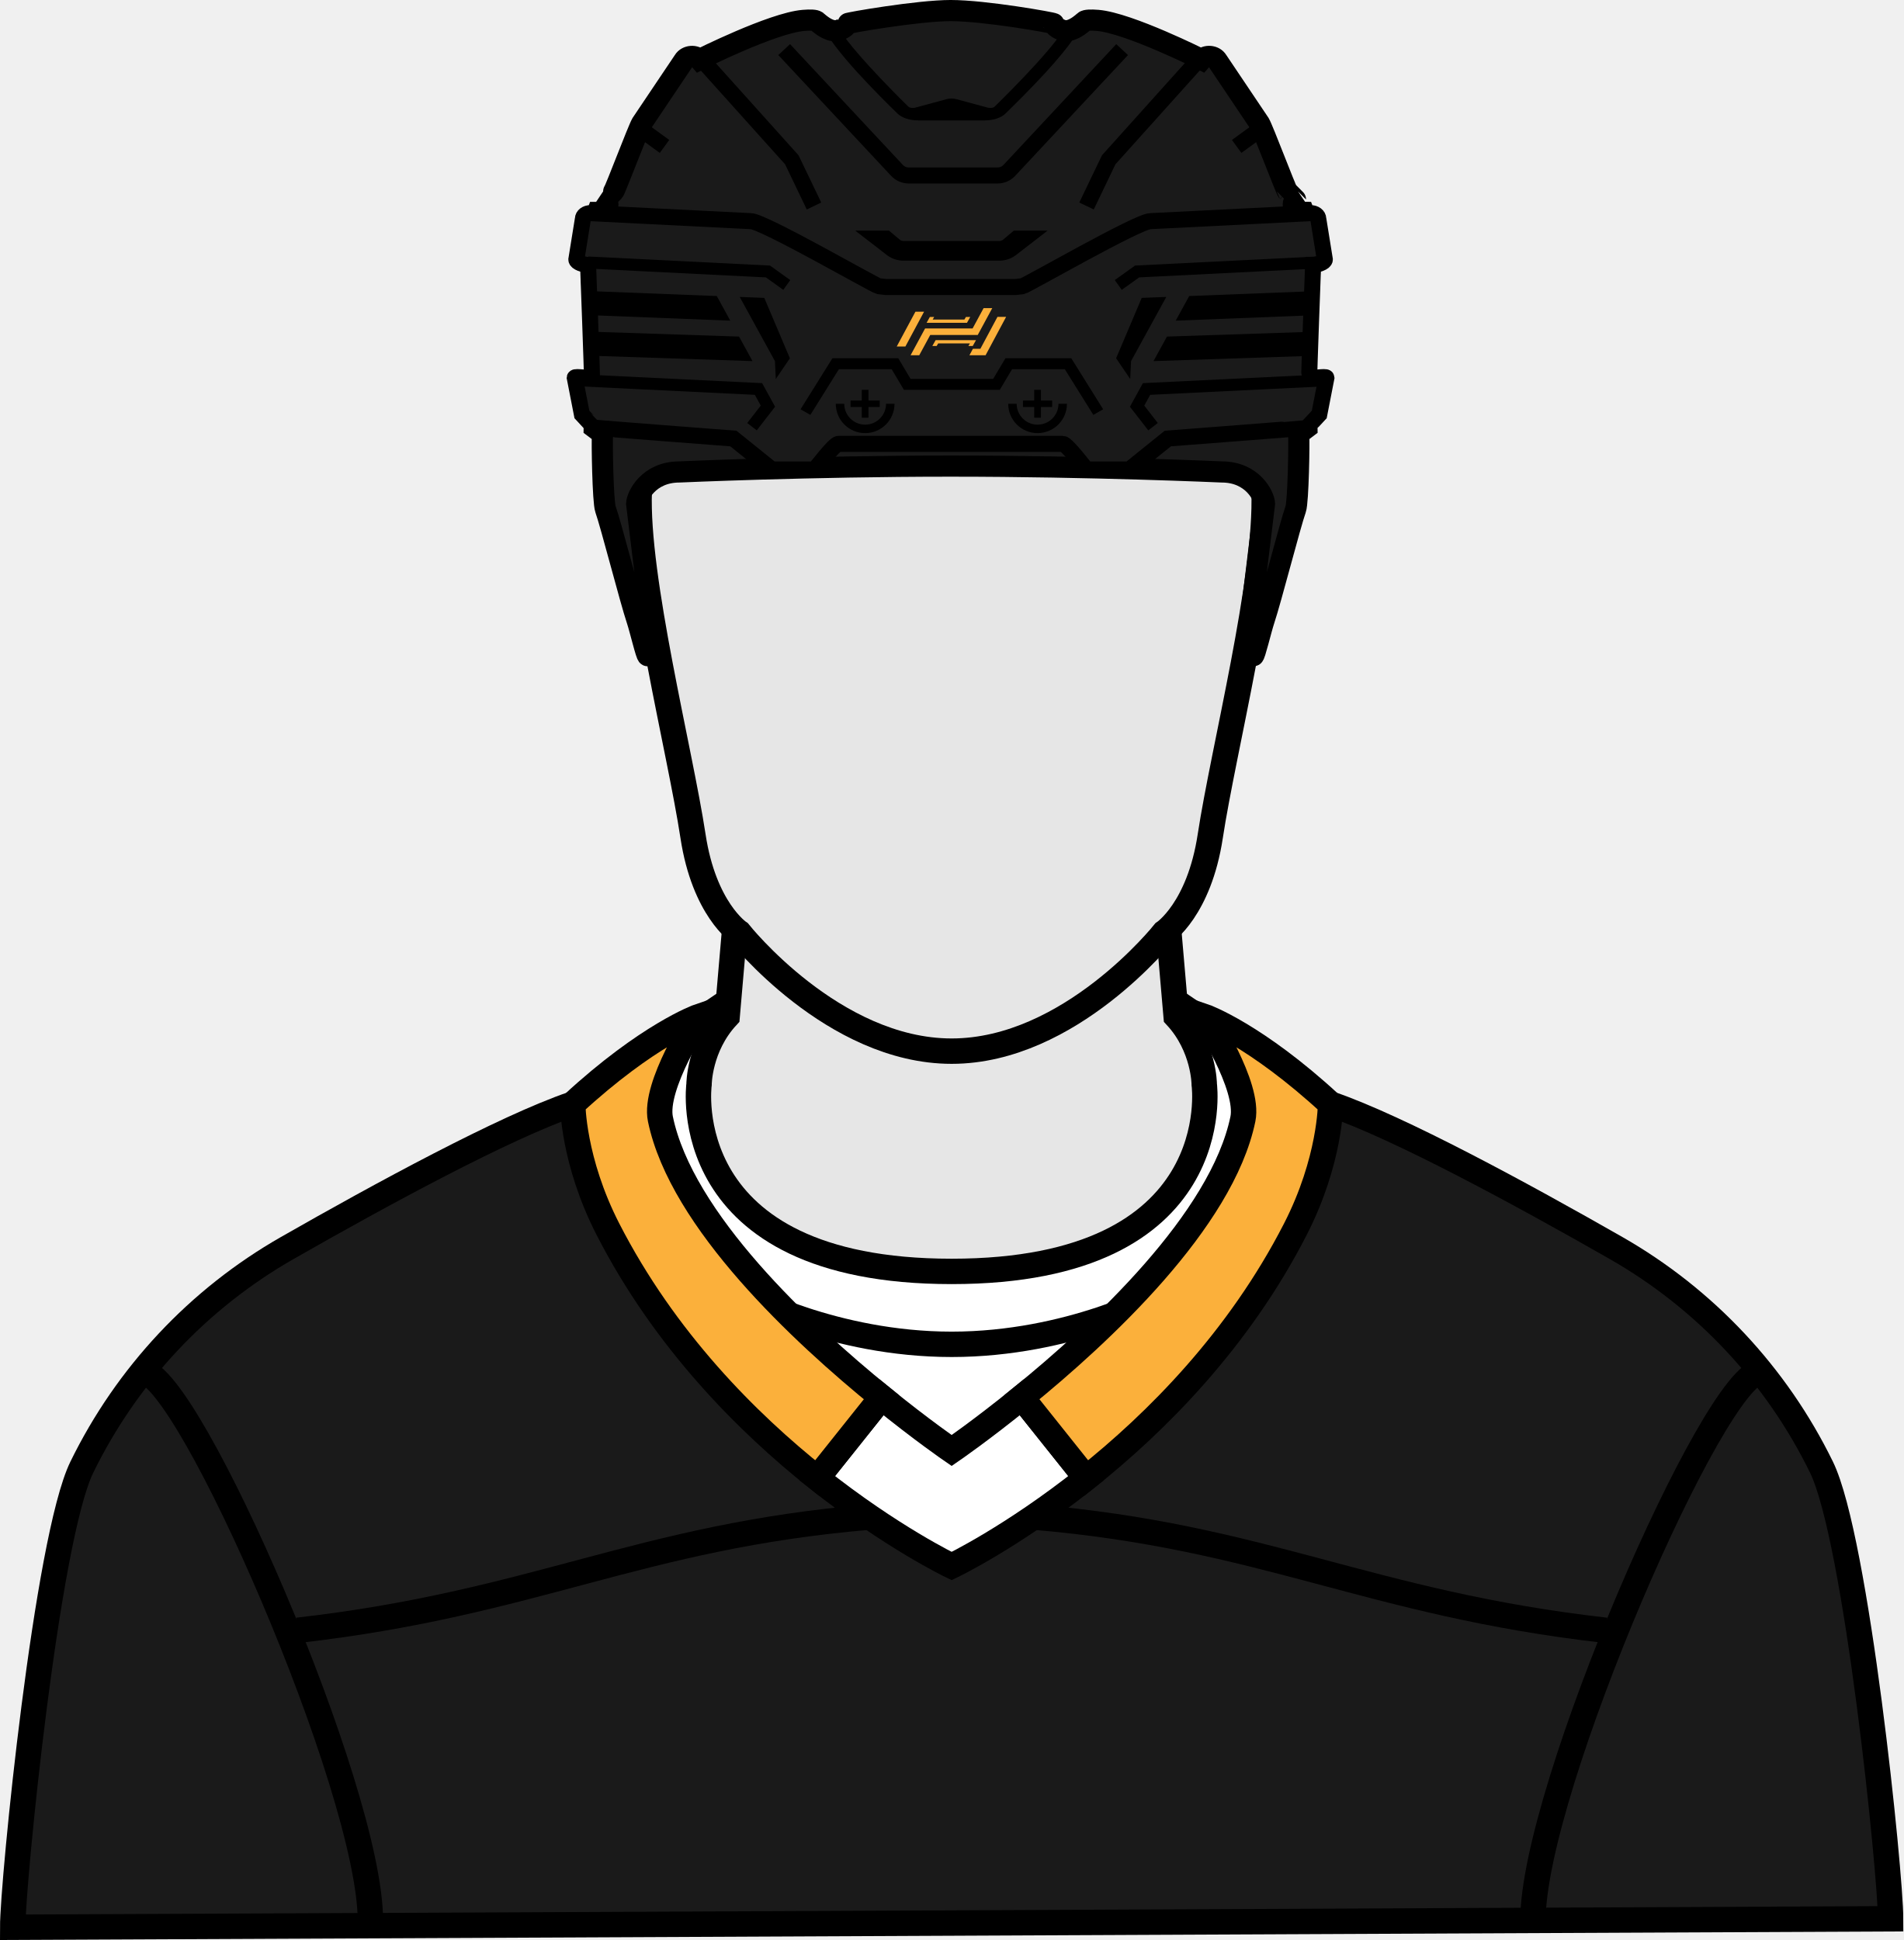
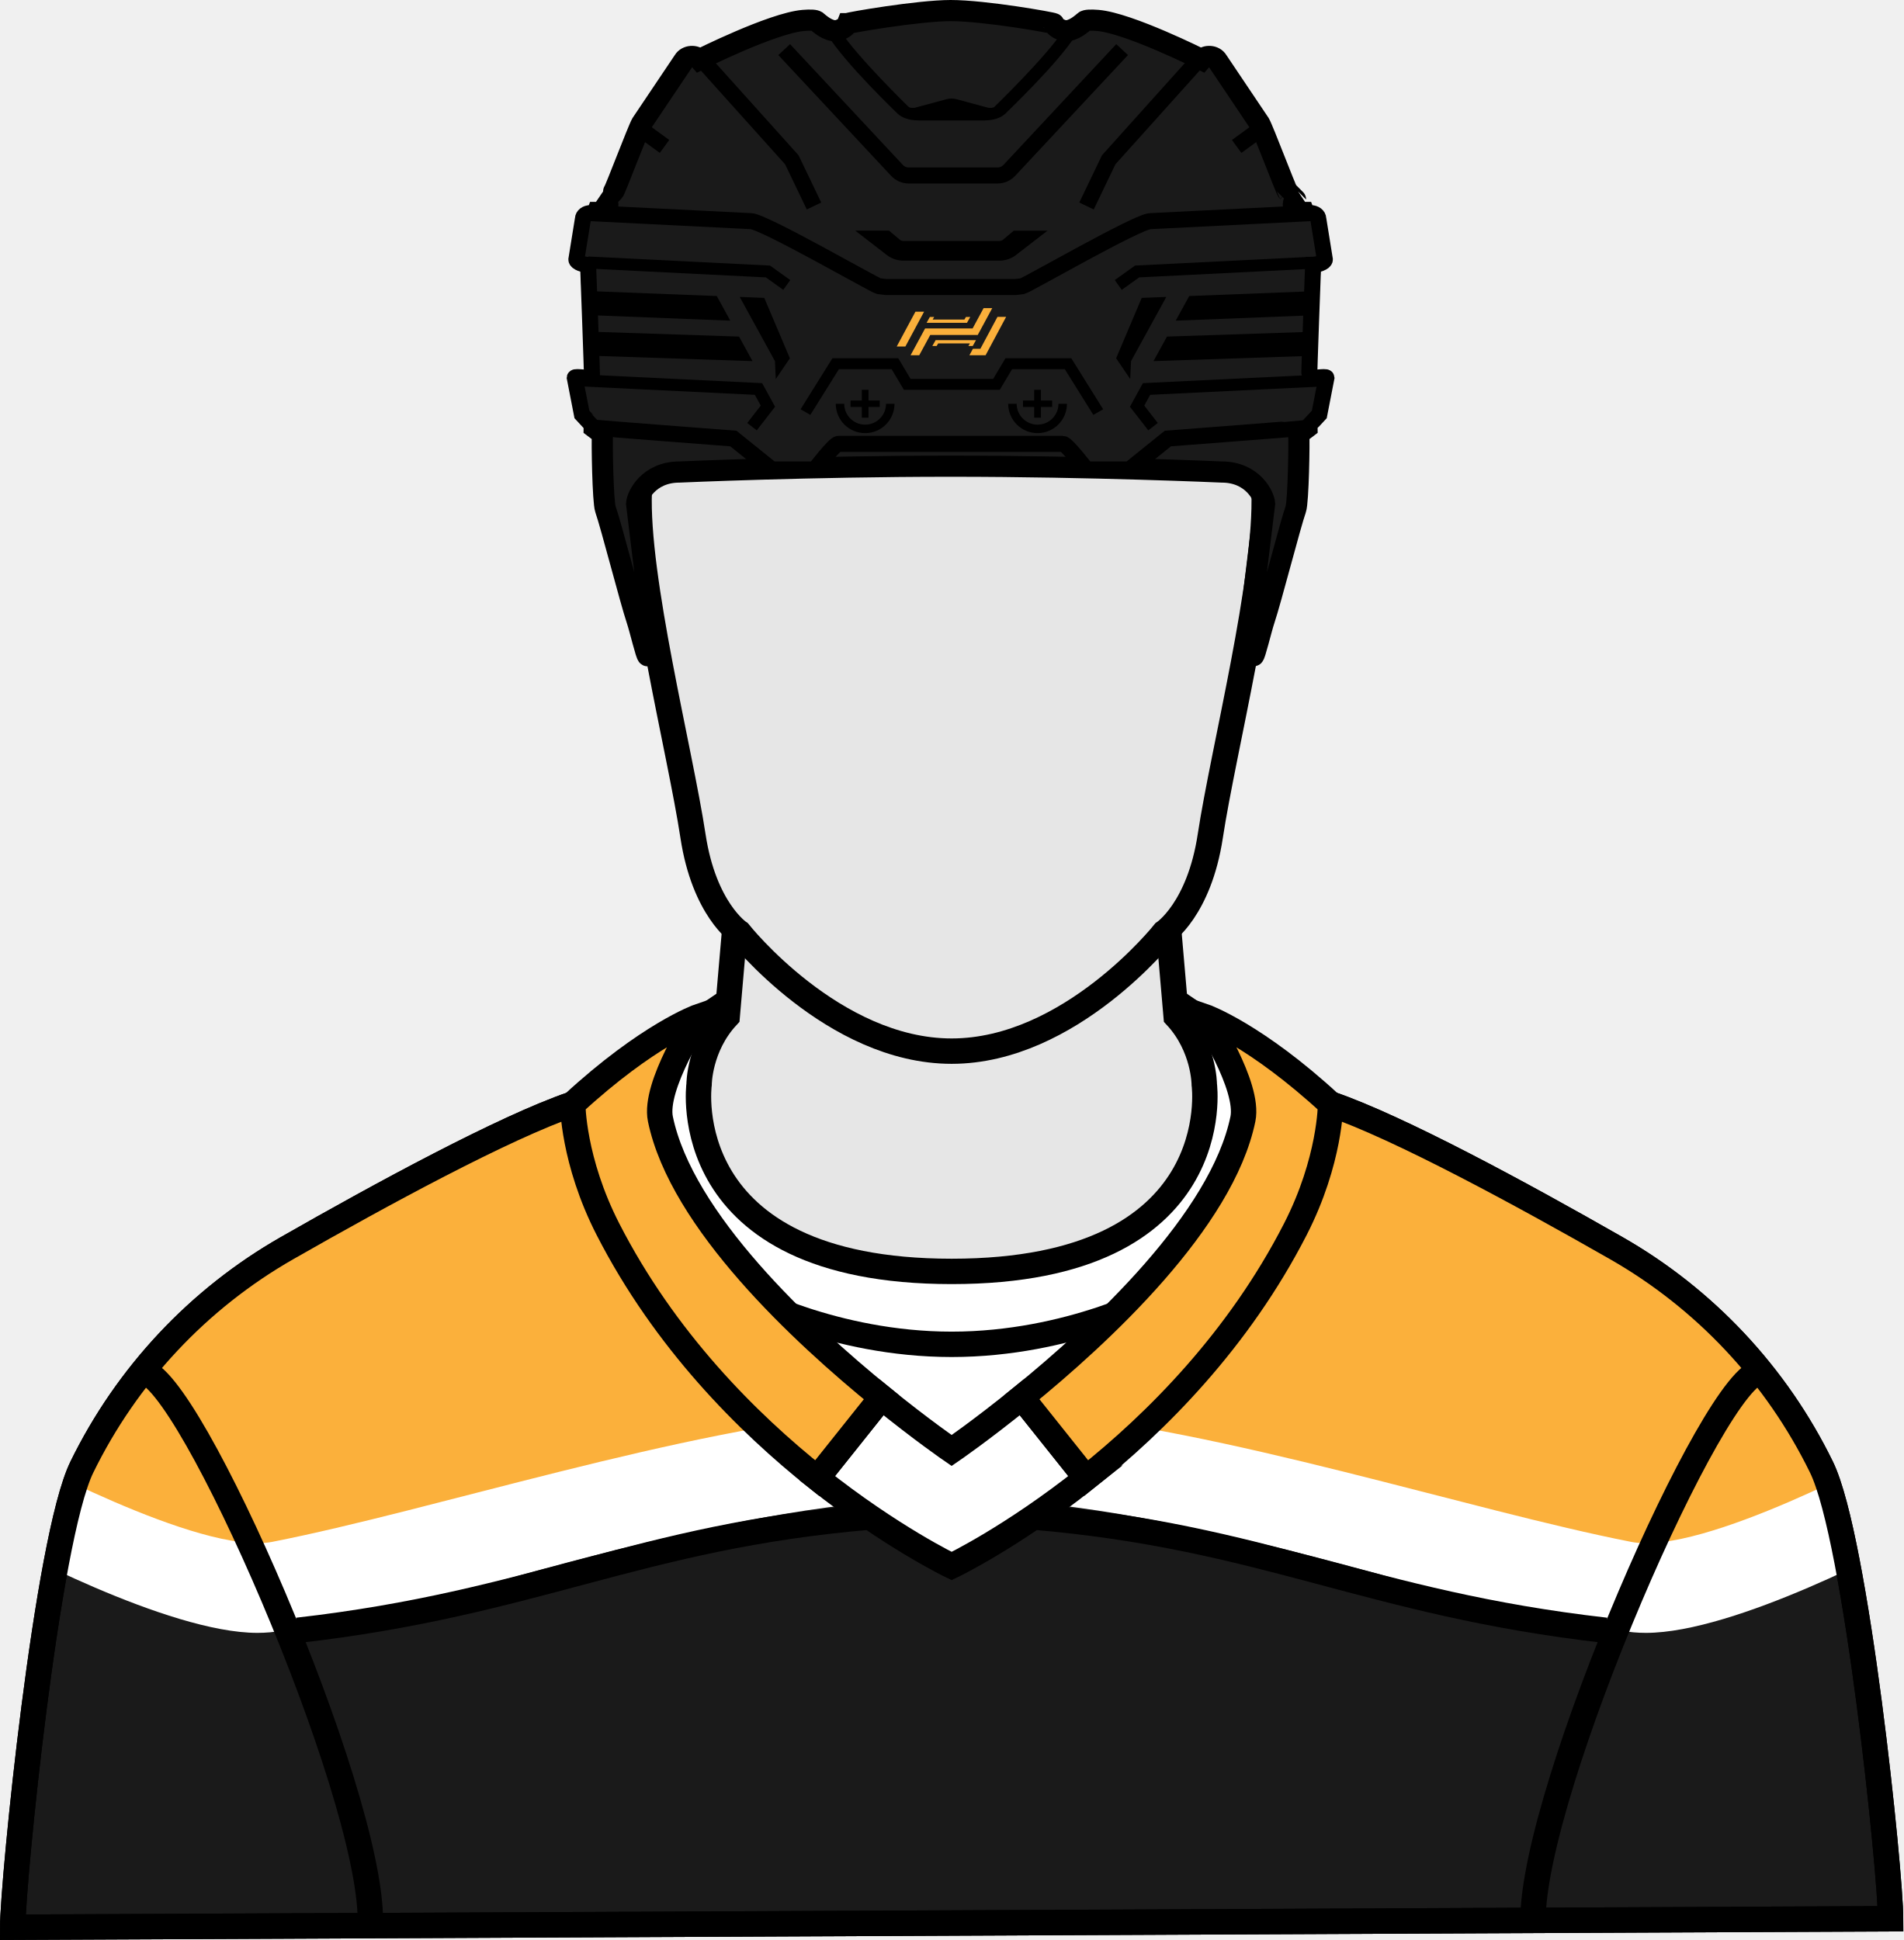
- <svg xmlns="http://www.w3.org/2000/svg" id="Layer_2" data-name="Layer 2" viewBox="0 0 2248.41 2292.33">
+ <svg xmlns="http://www.w3.org/2000/svg" id="Layer_2" data-name="Layer 2" viewBox="0 0 912.17 929.99">
  <defs>
    <style>
-       .cls-1 {
-         fill: #e6e6e6;
-       }
- 
      .cls-1, .cls-2, .cls-3, .cls-4, .cls-5, .cls-6, .cls-7, .cls-8, .cls-9, .cls-10, .cls-11 {
        stroke-miterlimit: 10;
      }

      .cls-1, .cls-3, .cls-4, .cls-5, .cls-6, .cls-7, .cls-8, .cls-9, .cls-10, .cls-11 {
        stroke: #000;
      }

-       .cls-1, .cls-3, .cls-4, .cls-7, .cls-11 {
-         stroke-width: 30px;
+       .cls-1, .cls-4, .cls-6, .cls-9, .cls-11 {
+         stroke-width: 12.17px;
+       }
+ 
+       .cls-1, .cls-7, .cls-10 {
+         fill: #1a1a1a;
      }

      .cls-2 {
        stroke: #ff0;
+         stroke-width: .41px;
      }

-       .cls-2, .cls-12, .cls-6, .cls-7, .cls-8, .cls-9 {
+       .cls-2, .cls-3, .cls-12, .cls-4, .cls-5, .cls-8 {
        fill: none;
      }

-       .cls-3, .cls-13 {
+       .cls-3 {
+         stroke-width: 4.06px;
+       }
+ 
+       .cls-13, .cls-11 {
+         fill: #fff;
+       }
+ 
+       .cls-5 {
+         stroke-width: 5.76px;
+       }
+ 
+       .cls-6, .cls-14 {
        fill: #fbb03b;
      }

-       .cls-4, .cls-5, .cls-10 {
-         fill: #1a1a1a;
+       .cls-7, .cls-8 {
+         stroke-width: 7.68px;
      }

-       .cls-5 {
-         stroke-width: 25px;
+       .cls-9 {
+         fill: #e6e6e6;
      }

-       .cls-6 {
-         stroke-width: 10px;
+       .cls-10 {
+         stroke-width: 10.14px;
      }

-       .cls-8 {
-         stroke-width: 14.2px;
-       }
- 
-       .cls-9, .cls-10 {
-         stroke-width: 18.94px;
-       }
- 
-       .cls-11 {
-         fill: #fff;
+       .cls-15 {
+         clip-path: url(#clippath);
      }
    </style>
+     <clipPath id="clippath">
+       <path class="cls-4" d="M637.68,529.24c32.92,11.3,91.77,43.28,136.87,69.05,42.59,24.33,76.84,60.93,98.39,104.99,16.86,34.47,33.15,195.06,33.15,216.53l-900,4.06c0-21.47,16.3-186.12,33.15-220.59,21.55-44.06,55.8-80.66,98.39-104.99,45.1-25.77,103.95-57.75,136.87-69.05l19.71,11.26,54.3,98.54,107.59,87.28,121.07-99.95,42.23-97.13h18.3Z" />
+     </clipPath>
  </defs>
-   <g id="Layer_1-2" data-name="Layer 1">
+   <g id="Layer_2-2" data-name="Layer 2">
    <g id="UA">
      <g>
-         <path class="cls-4" d="M1571.82,1304.53c81.15,27.86,226.2,106.69,337.37,170.21,104.97,59.97,189.4,150.19,242.51,258.8,41.55,84.97,81.71,480.8,81.71,533.73l-2218.41,10c0-52.93,40.17-458.76,81.72-543.73,53.11-108.61,137.53-198.83,242.51-258.8,111.17-63.52,256.22-142.35,337.36-170.21l48.58,27.76,133.84,242.89,265.2,215.13,298.42-246.36,104.09-239.42h45.11Z" />
+         <path class="cls-1" d="M637.68,529.24c32.92,11.3,91.77,43.28,136.87,69.05,42.59,24.33,76.84,60.93,98.39,104.99,16.86,34.47,33.15,195.06,33.15,216.53l-900,4.06c0-21.47,16.3-186.12,33.15-220.59,21.55-44.06,55.8-80.66,98.39-104.99,45.1-25.77,103.95-57.75,136.87-69.05l19.71,11.26,54.3,98.54,107.59,87.28,121.07-99.95,42.23-97.13h18.3Z" />
        <g>
-           <path class="cls-7" d="M2080.24,1620.91c-53.67,0-269.35,493.35-269.35,648.36" />
-           <path class="cls-7" d="M1220.86,1792.57c273.48,23.19,394.92,101.84,676.07,133.84" />
-           <path class="cls-7" d="M168.18,1620.91c53.67,0,269.35,493.35,269.35,648.36" />
-           <path class="cls-7" d="M1027.56,1792.57c-273.48,23.19-394.92,101.84-676.07,133.84" />
+           <g class="cls-15">
+             <g>
+               <path class="cls-13" d="M788.82,782.76c-4.09,0-7.96-.35-11.5-1.05-30.08-5.89-65.64-12.88-103.3-23.45-58.93-16.54-125.67-33.29-179.7-38.02h-76.47c-54.03,4.73-120.77,21.47-179.7,38.02-37.65,10.57-73.22,17.56-103.3,23.45-3.54.7-7.41,1.05-11.5,1.05-43,0-121.3-42.26-130.09-47.08l-22.12-12.13,99.93-147.94,221.33-126.27h327.37l221.33,126.27,99.93,147.94-22.12,12.13c-8.79,4.82-87.09,47.08-130.09,47.08Z" />
+               <path class="cls-14" d="M416.86,677.24c-90.6,7.68-209.22,46.77-286.43,61.9-34.3,6.72-126.11-43.63-126.11-43.63l82.8-122.59,211.38-120.59h157.58s.02,0,.02,0h157.58s211.38,120.59,211.38,120.59l82.8,122.59s-91.81,50.35-126.11,43.63c-77.21-15.13-195.83-54.22-286.43-61.9h-78.45Z" />
+             </g>
+           </g>
+           <path class="cls-4" d="M637.68,529.24c32.92,11.3,91.77,43.28,136.87,69.05,42.59,24.33,76.84,60.93,98.39,104.99,16.86,34.47,33.15,195.06,33.15,216.53l-900,4.06c0-21.47,16.3-186.12,33.15-220.59,21.55-44.06,55.8-80.66,98.39-104.99,45.1-25.77,103.95-57.75,136.87-69.05l19.71,11.26,54.3,98.54,107.59,87.28,121.07-99.95,42.23-97.13h18.3Z" />
        </g>
-         <polygon class="cls-11" points="877.85 1530.07 1124.21 1760.81 1370.57 1530.07 877.85 1530.07" />
-         <path class="cls-11" d="M1283.1,1746.61c-87.82,69.88-158.89,103.85-158.89,103.85,0,0-71.08-33.98-158.9-103.85l76.12-95.45c47.79,38.8,82.78,62.81,82.78,62.81,0,0,34.99-24.01,82.77-62.81l76.12,95.45Z" />
-         <path class="cls-2" d="M825.8,1201.02h0" />
-         <path class="cls-2" d="M1422.63,1201.03h-.01" />
-         <path class="cls-11" d="M1387.46,1182.39l25.15,17.1c10.41,7.08,19.23,16.26,25.88,26.94l55.85,89.65-71.7,148.05-52.06,65.93s-106.85,58.41-246.36,58.41c-139.52,0-246.36-58.41-246.36-58.41l-52.06-65.93-71.7-148.05,55.85-89.65c6.66-10.69,15.47-19.86,25.88-26.94l25.15-17.1" />
-         <path class="cls-3" d="M1041.43,1651.16l-76.12,95.45c-82.61-65.72-180.03-163.2-247.08-294.03-41.64-81.26-41.64-148.05-41.64-148.05,88.65-81.77,148.27-103.18,149.2-103.5-.77,1.18-53.72,82.1-45.64,121.19,24.83,120.09,167.63,252.9,261.28,328.94Z" />
-         <path class="cls-3" d="M1571.82,1304.53s0,66.79-41.64,148.05c-67.05,130.84-164.47,228.31-247.08,294.03l-76.12-95.45c93.65-76.03,236.45-208.84,261.28-328.94,8.08-39.09-44.86-120.01-45.63-121.19.93.32,60.54,21.73,149.19,103.5Z" />
-         <path class="cls-1" d="M1379.01,1080.69l10.39,120.33c33.21,35.84,33.21,80.37,33.21,80.37,0,0,30.07,220.92-298.41,220.92-328.48,0-298.41-220.92-298.41-220.92,0,0,0-44.53,33.21-80.37l10.39-120.33" />
-         <path class="cls-1" d="M1124.19,1242.05c140.16,0,251.08-140.17,251.08-140.17,0,0,41.3-27.38,54.44-113.88,15.48-101.9,67.43-304.36,63.51-407.36-2.71-71.4-14.81-227.99-65.7-278.14-56.22-55.4-246.39-87.6-303.33-87.6-56.94,0-247.11,32.2-303.33,87.6-50.89,50.15-62.99,206.74-65.7,278.14-3.92,103,48.03,305.46,63.51,407.36,13.14,86.51,54.44,113.88,54.44,113.88,0,0,110.91,140.17,251.08,140.17Z" />
+         <g>
+           <path class="cls-4" d="M843.95,657.59c-21.77,0-109.27,200.15-109.27,263.04" />
+           <path class="cls-4" d="M495.3,727.24c110.95,9.41,160.22,41.32,274.28,54.3" />
+           <path class="cls-4" d="M68.23,657.59c21.77,0,109.27,200.15,109.27,263.04" />
+           <path class="cls-4" d="M416.88,727.24c-110.95,9.41-160.22,41.32-274.28,54.3" />
+         </g>
+         <polygon class="cls-11" points="356.14 620.74 456.09 714.35 556.04 620.74 356.14 620.74" />
+         <path class="cls-11" d="M520.55,708.59c-35.63,28.35-64.46,42.13-64.46,42.13,0,0-28.84-13.79-64.47-42.13l30.88-38.72c19.39,15.74,33.58,25.48,33.58,25.48,0,0,14.2-9.74,33.58-25.48l30.88,38.72Z" />
+         <path class="cls-2" d="M335.02,487.25h0" />
+         <path class="cls-2" d="M577.16,487.25h0" />
+         <path class="cls-11" d="M562.89,479.69l10.2,6.94c4.22,2.87,7.8,6.6,10.5,10.93l22.66,36.37-29.09,60.06-21.12,26.75s-43.35,23.7-99.95,23.7c-56.6,0-99.95-23.7-99.95-23.7l-21.12-26.75-29.09-60.06,22.66-36.37c2.7-4.34,6.28-8.06,10.5-10.93l10.2-6.94" />
+         <path class="cls-6" d="M422.5,669.87l-30.88,38.72c-33.51-26.66-73.04-66.21-100.24-119.29-16.89-32.97-16.89-60.06-16.89-60.06,35.96-33.17,60.15-41.86,60.53-41.99-.31.48-21.79,33.31-18.52,49.17,10.07,48.72,68.01,102.6,106,133.45Z" />
+         <path class="cls-6" d="M637.68,529.24s0,27.1-16.89,60.06c-27.2,53.08-66.72,92.62-100.24,119.29l-30.88-38.72c37.99-30.84,95.93-84.73,106-133.45,3.28-15.86-18.2-48.69-18.51-49.17.38.13,24.56,8.82,60.53,41.99Z" />
+         <path class="cls-9" d="M559.46,438.43l4.22,48.82c13.47,14.54,13.48,32.61,13.48,32.61,0,0,12.2,89.62-121.06,89.62-133.26,0-121.06-89.62-121.06-89.62,0,0,0-18.07,13.48-32.61l4.22-48.82" />
+         <path class="cls-9" d="M456.08,503.89c56.86,0,101.86-56.86,101.86-56.86,0,0,16.76-11.11,22.09-46.2,6.28-41.34,27.36-123.48,25.77-165.26-1.1-28.97-6.01-92.49-26.66-112.84-22.81-22.48-99.96-35.54-123.06-35.54-23.1,0-100.25,13.06-123.06,35.54-20.65,20.35-25.55,83.88-26.66,112.84-1.59,41.78,19.49,123.92,25.77,165.26,5.33,35.1,22.09,46.2,22.09,46.2,0,0,45,56.86,101.86,56.86Z" />
      </g>
      <g>
-         <path class="cls-5" d="M1001.03,27.96c-1.17,2.92-4.02,5.52-9.63,7.58-.28.12-.61.24-.89.32-4.16,1.18-8.65.28-13.18-1.93-.51-.24-.98-.51-1.5-.79-.47-.2-.89-.47-1.35-.75-.47-.28-.94-.55-1.4-.87-.47-.28-.89-.59-1.36-.91-.42-.28-.79-.55-1.21-.87-.51-.36-1.03-.75-1.5-1.14-.47-.36-.93-.71-1.36-1.07-.89-.71-1.78-1.46-2.66-2.25v-.08c-1.73-1.54-7.52-1.78-15.8-1.1-36.78,3.08-122.88,46.32-122.88,46.32-4.86-5.56-14.91-4.81-18.55,1.34l-49.87,74.23c-4.11,6.95-31.08,78.5-32.9,80.2,0,0-9.47,9.47-9.47,9.51.33.39,2.15,2.84,2.38,4.06,1.96,10.93-10.75,11.25-12.24,11.25,0,0-17.35,44.76-12.77,44.76h4.38s6.28,127.44,6,130.64l-1.32,78.88,9.77,7.38c-.75,9.17.45,80.31,3.56,89.01,6.38,17.85,29.25,107.11,37.28,131.1,3.56,10.65,11.18,43.02,12.61,41.99l.47-.36c4.35-3.08,6.82-7.58,6.73-12.31l-20.29-166.99c.33-8.92,14.05-37.45,50.55-37.45,0,0,154.13-6.91,318.96-6.91h.76s0,0,0,0h.76s.19,0,.19,0h-3.23s.19,0,.19,0h1.52-.37s.19,0,.19,0h.57s0,0,0,0h.19s0,0,0,0h.76s-3.23,0-3.23,0h.19s.57,0,.57,0h.19s0,0,0,0h.57s.19,0,.19,0h2.67s.19,0,.19,0h.57s0,0,0,0h.76s.19,0,.19,0h-3.23s.19,0,.19,0h1.52-.37s.19,0,.19,0h.57s0,0,0,0h.19s0,0,0,0h.76s-3.23,0-3.23,0h.19s.57,0,.57,0h.19s0,0,0,0h.57s.19,0,.19,0c164.83,0,318.96,6.91,318.96,6.91,36.5,0,50.23,28.53,50.55,37.45l-20.29,166.99c-.09,4.74,2.38,9.23,6.73,12.31l.47.36c1.43,1.03,9.05-31.34,12.61-41.99,8.03-23.99,30.9-113.25,37.28-131.1,3.11-8.71,4.31-79.84,3.56-89.01l9.77-7.38-1.32-78.88c-.28-3.2,6-130.65,6-130.65h4.38c4.58,0-12.77-44.76-12.77-44.76-1.5,0-14.21-.32-12.24-11.25.23-1.22,2.06-3.67,2.38-4.06,0-.04-9.47-9.51-9.47-9.51-1.82-1.7-28.79-73.26-32.9-80.2l-49.87-74.23c-3.65-6.16-13.69-6.91-18.55-1.34,0,0-86.1-43.24-122.88-46.32-8.27-.67-14.07-.43-15.8,1.1v.08c-.89.79-1.78,1.54-2.66,2.25-.42.36-.89.71-1.36,1.07-.47.39-.98.79-1.5,1.14-.42.32-.79.59-1.21.87-.47.32-.89.63-1.36.91-.47.32-.93.59-1.4.87-.47.28-.89.55-1.35.75-.51.28-.98.55-1.5.79-4.53,2.21-9.02,3.12-13.18,1.93-.28-.08-.61-.2-.89-.32-5.61-2.05-8.46-4.66-9.63-7.58-.42-1.07-81.27-15.46-121.91-15.46-37.96,0-121.49,14.39-121.91,15.46Z" />
-         <path class="cls-10" d="M990.27,524.5c-4.55,0-27.65,30.22-27.65,30.22h-50.9l-45.38-36.55s-163.57-12.49-164.37-12.88c-.29-.11-14.54-15.56-14.54-15.56l-8.47-43.46c.22-2.12,19.05,1.57,20.29-.32.44-.73-4.54-132.91-4.54-132.91-4.6,0-13.86-2.85-13.86-6.36l7.76-48.13c0-3.7,3.92-6.7,8.76-6.7l189.56,9.47c14.6,0,145.6,75.55,151.08,76.84l8.39,1h153.1s8.39-1,8.39-1c5.47-1.28,136.48-76.84,151.08-76.84l189.56-9.47c4.84,0,8.76,3,8.76,6.7l7.76,48.13c0,3.52-9.27,6.36-13.86,6.36,0,0-4.98,132.18-4.54,132.91,1.24,1.9,20.07-1.8,20.29.32l-8.47,43.46s-14.25,15.45-14.54,15.56c-.8.39-164.37,12.88-164.37,12.88l-45.38,36.55h-50.9s-23.11-30.22-27.65-30.22h-265.34Z" />
+         <path class="cls-10" d="M406.11,11.34c-.47,1.18-1.63,2.24-3.91,3.07-.11.05-.25.1-.36.13-1.69.48-3.51.11-5.35-.78-.21-.1-.4-.21-.61-.32-.19-.08-.36-.19-.55-.3-.19-.11-.38-.22-.57-.35-.19-.11-.36-.24-.55-.37-.17-.11-.32-.22-.49-.35-.21-.14-.42-.3-.61-.46-.19-.14-.38-.29-.55-.43-.36-.29-.72-.59-1.08-.91v-.03c-.7-.62-3.05-.72-6.41-.45-14.92,1.25-49.85,18.79-49.85,18.79-1.97-2.26-6.05-1.95-7.53.54l-20.23,30.12c-1.67,2.82-12.61,31.85-13.35,32.54,0,0-3.84,3.84-3.84,3.86.13.16.87,1.15.97,1.65.8,4.43-4.36,4.56-4.97,4.56,0,0-7.04,18.16-5.18,18.16h1.78s2.55,51.7,2.43,53l-.53,32,3.96,3c-.31,3.72.18,32.58,1.44,36.11,2.59,7.24,11.87,43.45,15.12,53.19,1.45,4.32,4.53,17.45,5.12,17.04l.19-.14c1.76-1.25,2.77-3.07,2.73-4.99l-8.23-67.75c.13-3.62,5.7-15.19,20.51-15.19,0,0,62.53-2.8,129.4-2.8h.31s0,0,0,0h.31s.08,0,.08,0h-1.31s.08,0,.08,0h.62-.15s.08,0,.08,0h.23s0,0,0,0h.08s0,0,0,0h.31s-1.31,0-1.31,0h.08s.23,0,.23,0h.08s0,0,0,0h.23s.08,0,.08,0h1.08s.08,0,.08,0h.23s0,0,0,0h.31s.08,0,.08,0h-1.31s.08,0,.08,0h.62-.15s.08,0,.08,0h.23s0,0,0,0h.08s0,0,0,0h.31s-1.31,0-1.31,0h.08s.23,0,.23,0h.08s0,0,0,0h.23s.08,0,.08,0c66.87,0,129.4,2.8,129.4,2.8,14.81,0,20.38,11.58,20.51,15.19l-8.23,67.75c-.04,1.92.97,3.75,2.73,4.99l.19.14c.58.42,3.67-12.71,5.12-17.04,3.26-9.73,12.54-45.95,15.12-53.19,1.26-3.53,1.75-32.39,1.44-36.11l3.96-3-.53-32c-.11-1.3,2.43-53,2.43-53h1.78c1.86,0-5.18-18.16-5.18-18.16-.61,0-5.76-.13-4.97-4.56.09-.5.83-1.49.97-1.65,0-.02-3.84-3.86-3.84-3.86-.74-.69-11.68-29.72-13.35-32.54l-20.23-30.12c-1.48-2.5-5.56-2.8-7.53-.54,0,0-34.93-17.54-49.85-18.79-3.36-.27-5.71-.18-6.41.45v.03c-.36.32-.72.62-1.08.91-.17.14-.36.29-.55.43-.19.16-.4.32-.61.46-.17.13-.32.24-.49.35-.19.13-.36.26-.55.37-.19.13-.38.24-.57.35-.19.11-.36.22-.55.3-.21.11-.4.22-.61.32-1.84.9-3.66,1.26-5.35.78-.11-.03-.25-.08-.36-.13-2.28-.83-3.43-1.89-3.91-3.07-.17-.43-32.97-6.27-49.46-6.27-15.4,0-49.29,5.84-49.46,6.27Z" />
+         <path class="cls-7" d="M401.75,212.79c-1.84,0-11.22,12.26-11.22,12.26h-20.65l-18.41-14.83s-66.36-5.07-66.68-5.23c-.12-.05-5.9-6.31-5.9-6.31l-3.43-17.63c.09-.86,7.73.64,8.23-.13.18-.29-1.84-53.92-1.84-53.92-1.86,0-5.62-1.15-5.62-2.58l3.15-19.53c0-1.5,1.59-2.72,3.55-2.72l76.91,3.84c5.92,0,59.07,30.65,61.29,31.17l3.4.41h62.11s3.4-.41,3.4-.41c2.22-.52,55.37-31.17,61.29-31.17l76.91-3.84c1.96,0,3.55,1.22,3.55,2.72l3.15,19.53c0,1.43-3.76,2.58-5.62,2.58,0,0-2.02,53.63-1.84,53.92.5.77,8.14-.73,8.23.13l-3.43,17.63s-5.78,6.27-5.9,6.31c-.33.16-66.68,5.23-66.68,5.23l-18.41,14.83h-20.65s-9.37-12.26-11.22-12.26h-107.65Z" />
        <g id="Logos">
          <g id="White">
-             <polygon class="cls-13" points="1069.55 409.45 1091.62 368.32 1081.4 368.32 1059.32 409.45 1069.55 409.45" />
-             <polygon class="cls-13" points="1178.31 374.44 1158.16 412.11 1149.34 412.11 1145.2 419.78 1164.28 419.78 1188.54 374.44 1178.31 374.44" />
-             <polygon class="cls-13" points="1172.17 364.1 1161.94 364.1 1148.96 388.1 1092.83 388.1 1075.69 419.78 1085.92 419.78 1098.92 395.78 1155.03 395.78 1155.04 395.78 1172.17 364.1" />
-             <polygon class="cls-13" points="1106.5 408.84 1108.3 405.76 1145.79 405.76 1143.98 408.84 1149.1 408.84 1152.97 401.92 1105.25 401.92 1101.38 408.84 1106.5 408.84" />
-             <polygon class="cls-13" points="1141.06 374.53 1139.25 377.61 1101.77 377.61 1103.57 374.53 1098.45 374.53 1094.59 381.45 1142.3 381.45 1146.17 374.53 1141.06 374.53" />
+             <polygon class="cls-14" points="433.91 166.11 442.87 149.43 438.72 149.43 429.76 166.11 433.91 166.11" />
+             <polygon class="cls-14" points="478.04 151.91 469.86 167.19 466.28 167.19 464.6 170.3 472.35 170.3 482.19 151.91 478.04 151.91" />
+             <polygon class="cls-14" points="475.54 147.71 471.4 147.71 466.13 157.45 443.36 157.45 436.4 170.3 440.55 170.3 445.83 160.57 468.59 160.57 468.59 160.57 475.54 147.71" />
+             <polygon class="cls-14" points="448.9 165.86 449.63 164.61 464.84 164.61 464.11 165.86 466.18 165.86 467.75 163.06 448.4 163.06 446.83 165.86 448.9 165.86" />
+             <polygon class="cls-14" points="462.92 151.95 462.19 153.2 446.98 153.2 447.71 151.95 445.64 151.95 444.07 154.75 463.43 154.75 465 151.95 462.92 151.95" />
          </g>
        </g>
-         <path d="M1124.28,142.25h39.3c9.91,0,19.1-3.06,24.24-8.11,18.44-18.09,78.95-76.9,90.59-106.62,0,0-18.79,2.92-22.44,8.59-19.45,30.27-81.07,89.95-81.07,89.95-1.96,1.76-5.52,1.6-7.83,1.2l-36.55-9.89c-1.98-.62-4.06-.93-6.14-.95h-.76c-2.08.02-4.16.33-6.14.95l-36.55,9.89c-2.32.4-5.87.55-7.83-1.2,0,0-61.25-59.62-80.51-89.83-3.59-5.63-22.35-8.51-22.35-8.51,11.63,29.72,71.49,88.33,89.93,106.42,5.14,5.04,14.32,8.11,24.24,8.11h39.3" />
-         <path d="M1084.98,142.25h78.61s-2.37-5.23-2.37-5.23c-.39-.67-28.27-8.09-35.04-9.57-1.01-.22-2.02-.22-3.04,0-6.86,1.47-35.43,8.74-35.78,9.57l-2.37,5.23Z" />
-         <path class="cls-12" d="M1430.47,66.79s5.23.54,7.84,4.95l-155.87,106.45c24.31-45.24,99.76-101.14,112.75-113.9,1.05-1.03,2.63-1.52,4.22-1.31l31.06,3.82Z" />
-         <path class="cls-12" d="M818.26,66.79s-5.23.54-7.84,4.95l155.87,106.45c-24.31-45.24-99.76-101.14-112.75-113.9-1.05-1.03-2.63-1.52-4.22-1.31l-31.06,3.82Z" />
-         <path d="M1197.62,272.54l-12.86,10.85c-1.18.86-2.64,1.34-4.13,1.34h-113.38c-1.49,0-2.96-.48-4.14-1.34l-12.86-10.85h-39.91l37.92,29.27c5.41,3.98,12.15,6.18,18.98,6.18h113.38c6.83,0,13.57-2.19,18.98-6.17l37.92-29.28h-39.91Z" />
-         <polygon points="1039.24 473.28 1025.99 473.28 1025.99 460.61 1018.03 460.61 1018.03 473.28 1004.78 473.28 1004.78 480.88 1018.03 480.88 1018.03 493.55 1025.99 493.55 1025.99 480.88 1039.24 480.88 1039.24 473.28" />
-         <polygon points="1242.93 473.28 1229.67 473.28 1229.67 460.61 1221.72 460.61 1221.72 473.28 1208.46 473.28 1208.46 480.88 1221.72 480.88 1221.72 493.55 1229.67 493.55 1229.67 480.88 1242.93 480.88 1242.93 473.28" />
-         <path d="M1291.59,490.23l-33.71-53.98h-62.3l-14.51,24.37h-113.25l-14.51-24.37h-62.3l-33.71,53.98-11.59-6.61,37.64-60.28h77.81l14.51,24.37h97.55l14.51-24.37h77.81l37.64,60.28-11.59,6.61Z" />
+         <path d="M456.12,57.71h15.95c4.02,0,7.75-1.24,9.83-3.29,7.48-7.34,32.03-31.2,36.75-43.26,0,0-7.62,1.19-9.1,3.49-7.89,12.28-32.89,36.49-32.89,36.49-.8.71-2.24.65-3.18.49l-14.83-4.01c-.8-.25-1.65-.38-2.49-.38h-.31c-.84,0-1.69.13-2.49.38l-14.83,4.01c-.94.16-2.38.22-3.18-.49,0,0-24.85-24.19-32.66-36.44-1.46-2.28-9.07-3.45-9.07-3.45,4.72,12.06,29,35.83,36.48,43.17,2.09,2.05,5.81,3.29,9.83,3.29h15.95" />
+         <path d="M440.17,57.71h31.89s-.96-2.12-.96-2.12c-.16-.27-11.47-3.28-14.22-3.88-.41-.09-.82-.09-1.23,0-2.78.6-14.38,3.54-14.52,3.88l-.96,2.12Z" />
+         <path class="cls-12" d="M580.33,27.1s2.12.22,3.18,2.01l-63.23,43.19c9.86-18.35,40.47-41.03,45.74-46.21.43-.42,1.07-.61,1.71-.53l12.6,1.55Z" />
+         <path class="cls-12" d="M331.96,27.1s-2.12.22-3.18,2.01l63.23,43.19c-9.86-18.35-40.47-41.03-45.74-46.21-.43-.42-1.07-.61-1.71-.53l-12.6,1.55Z" />
+         <path d="M485.87,110.57l-5.22,4.4c-.48.35-1.07.54-1.68.54h-46c-.6,0-1.2-.19-1.68-.55l-5.22-4.4h-16.19l15.38,11.88c2.2,1.62,4.93,2.51,7.7,2.51h46c2.77,0,5.51-.89,7.7-2.5l15.38-11.88h-16.19Z" />
+         <polygon points="421.62 192.01 416.24 192.01 416.24 186.87 413.01 186.87 413.01 192.01 407.63 192.01 407.63 195.09 413.01 195.09 413.01 200.23 416.24 200.23 416.24 195.09 421.62 195.09 421.62 192.01" />
+         <polygon points="504.25 192.01 498.87 192.01 498.87 186.87 495.65 186.87 495.65 192.01 490.27 192.01 490.27 195.09 495.65 195.09 495.65 200.23 498.87 200.23 498.87 195.09 504.25 195.09 504.25 192.01" />
+         <path d="M523.99,198.88l-13.68-21.9h-25.27l-5.89,9.89h-45.94l-5.89-9.89h-25.27l-13.68,21.9-4.7-2.68,15.27-24.45h31.57l5.89,9.89h39.57l5.89-9.89h31.57l15.27,24.45-4.7,2.68Z" />
        <g>
-           <polyline class="cls-9" points="828.99 70.41 935.4 188.82 961.6 243.42" />
-           <polyline class="cls-9" points="1416.14 70.41 1309.73 188.82 1283.53 243.42" />
-           <path class="cls-9" d="M926.37,58.61l133.29,142.75c3.58,3.82,8.58,5.98,13.81,5.98h105.03c5.23,0,10.23-2.17,13.81-5.98l133.29-142.75" />
+           <polyline class="cls-8" points="336.32 28.56 379.49 76.6 390.12 98.75" />
+           <polyline class="cls-8" points="574.52 28.56 531.35 76.6 520.72 98.75" />
+           <path class="cls-8" d="M375.83,23.78l54.07,57.91c1.45,1.55,3.48,2.43,5.6,2.43h42.61c2.12,0,4.15-.88,5.6-2.43l54.07-57.91" />
        </g>
-         <line class="cls-9" x1="747.87" y1="145.98" x2="784.99" y2="173.03" />
-         <line class="cls-9" x1="1498.01" y1="145.98" x2="1460.89" y2="173.03" />
-         <polyline class="cls-8" points="694.7 310.19 907.16 320.78 929.43 336.71" />
-         <polyline class="cls-8" points="678.96 449.1 896.02 459.63 907.16 479.92 888.35 504.18" />
-         <polyline class="cls-8" points="1555.75 310.19 1343.29 320.78 1321.02 336.71" />
-         <polyline class="cls-8" points="1571.49 449.1 1354.43 459.63 1343.29 479.92 1362.1 504.18" />
-         <polygon points="888.95 426.69 697.82 420.32 698.82 391.94 873.04 397.71 888.95 426.69" />
-         <polygon points="862.71 378.89 697.73 372.43 698.91 344.04 846.74 349.8 862.71 378.89" />
-         <polygon points="933.11 423.34 902.85 351.99 873.83 350.86 915.46 426.69 916.45 447.84 933.11 423.34" />
-         <polygon points="1362.64 426.69 1553.78 420.32 1552.78 391.94 1378.56 397.71 1362.64 426.69" />
-         <polygon points="1388.89 378.89 1553.87 372.43 1552.69 344.04 1404.86 349.8 1388.89 378.89" />
-         <polygon points="1318.49 423.34 1348.75 351.99 1377.77 350.86 1336.13 426.69 1335.15 447.84 1318.49 423.34" />
+         <line class="cls-8" x1="303.41" y1="59.22" x2="318.47" y2="70.2" />
+         <line class="cls-8" x1="607.74" y1="59.22" x2="592.68" y2="70.2" />
+         <polyline class="cls-5" points="281.84 125.84 368.03 130.14 377.06 136.6" />
+         <polyline class="cls-5" points="275.45 182.2 363.51 186.47 368.03 194.7 360.4 204.54" />
+         <polyline class="cls-5" points="631.16 125.84 544.97 130.14 535.93 136.6" />
+         <polyline class="cls-5" points="637.55 182.2 549.49 186.47 544.97 194.7 552.6 204.54" />
+         <polygon points="360.65 173.11 283.1 170.52 283.51 159.01 354.19 161.35 360.65 173.11" />
+         <polygon points="350 153.72 283.07 151.09 283.55 139.58 343.52 141.91 350 153.72" />
+         <polygon points="378.56 171.75 366.28 142.8 354.51 142.34 371.4 173.11 371.8 181.69 378.56 171.75" />
+         <polygon points="552.82 173.11 630.36 170.52 629.96 159.01 559.28 161.35 552.82 173.11" />
+         <polygon points="563.47 153.72 630.4 151.09 629.92 139.58 569.95 141.91 563.47 153.72" />
+         <polygon points="534.91 171.75 547.18 142.8 558.96 142.34 542.06 173.11 541.66 181.69 534.91 171.75" />
        <g>
-           <path class="cls-6" d="M992.31,477.08c0,16.4,13.3,29.7,29.7,29.7s29.7-13.3,29.7-29.7" />
-           <path class="cls-6" d="M1255.4,477.08c0,16.4-13.3,29.7-29.7,29.7-16.4,0-29.7-13.3-29.7-29.7" />
+           <path class="cls-3" d="M402.57,193.55c0,6.65,5.39,12.05,12.05,12.05s12.05-5.39,12.05-12.05" />
+           <path class="cls-3" d="M509.31,193.55c0,6.65-5.39,12.05-12.05,12.05-6.65,0-12.05-5.39-12.05-12.05" />
        </g>
      </g>
    </g>
  </g>
</svg>
